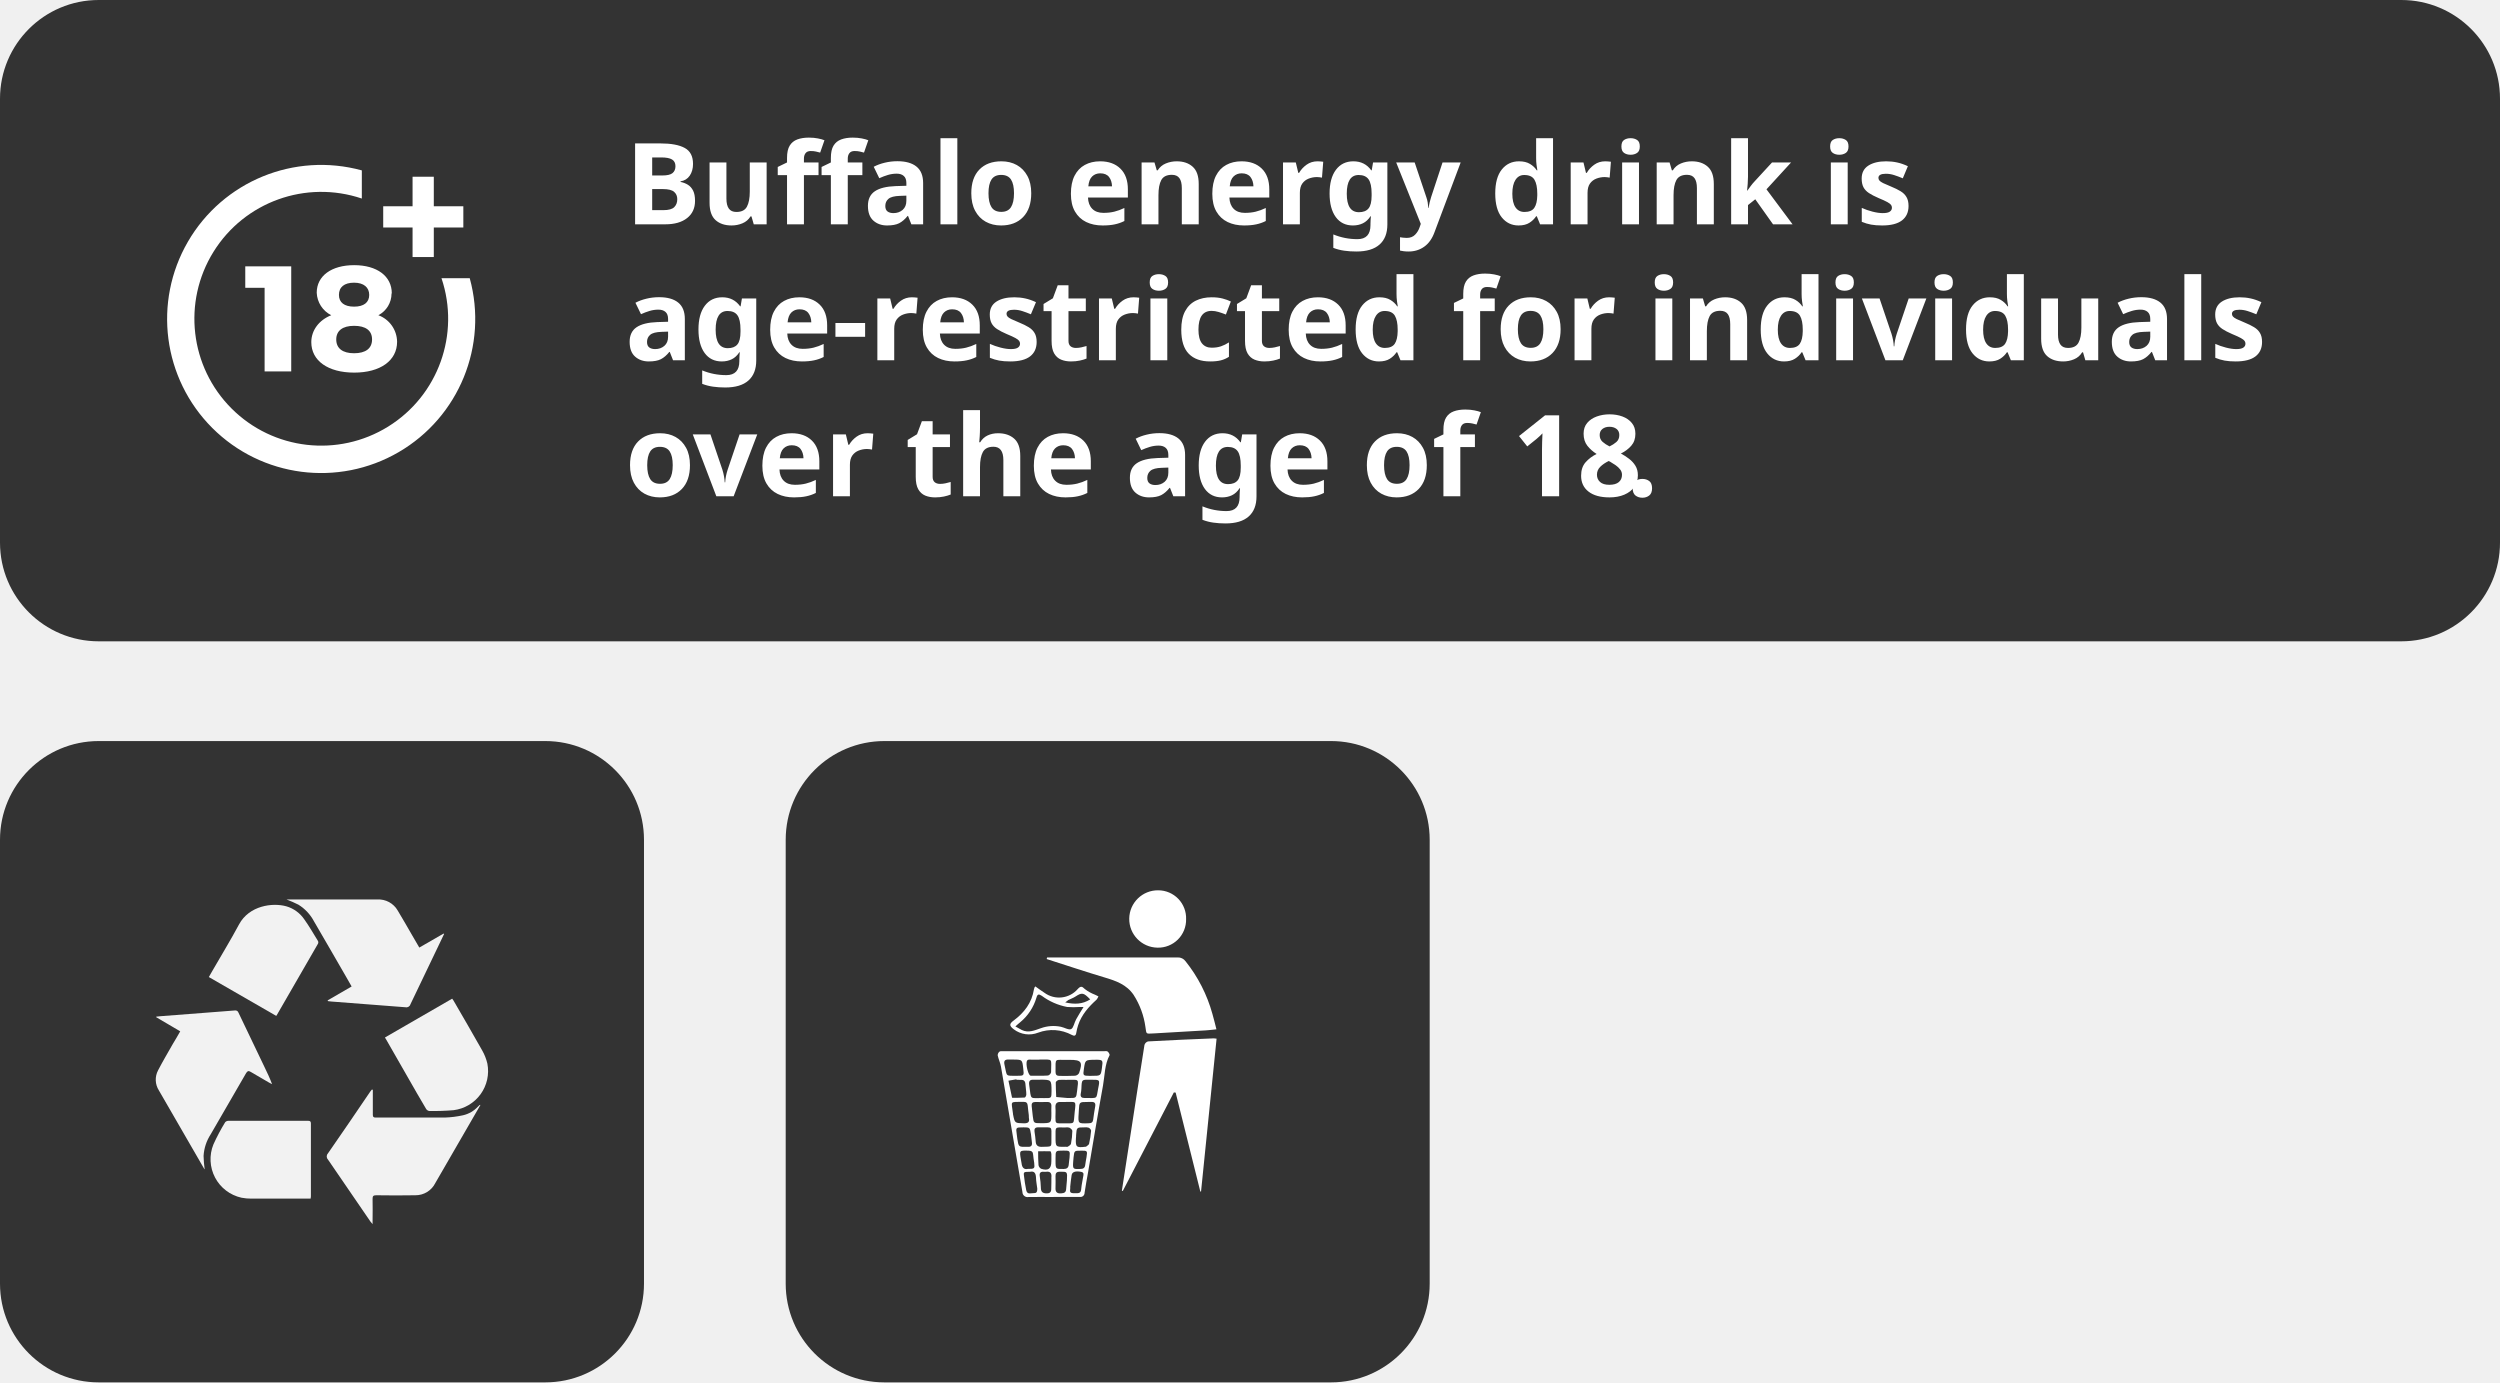
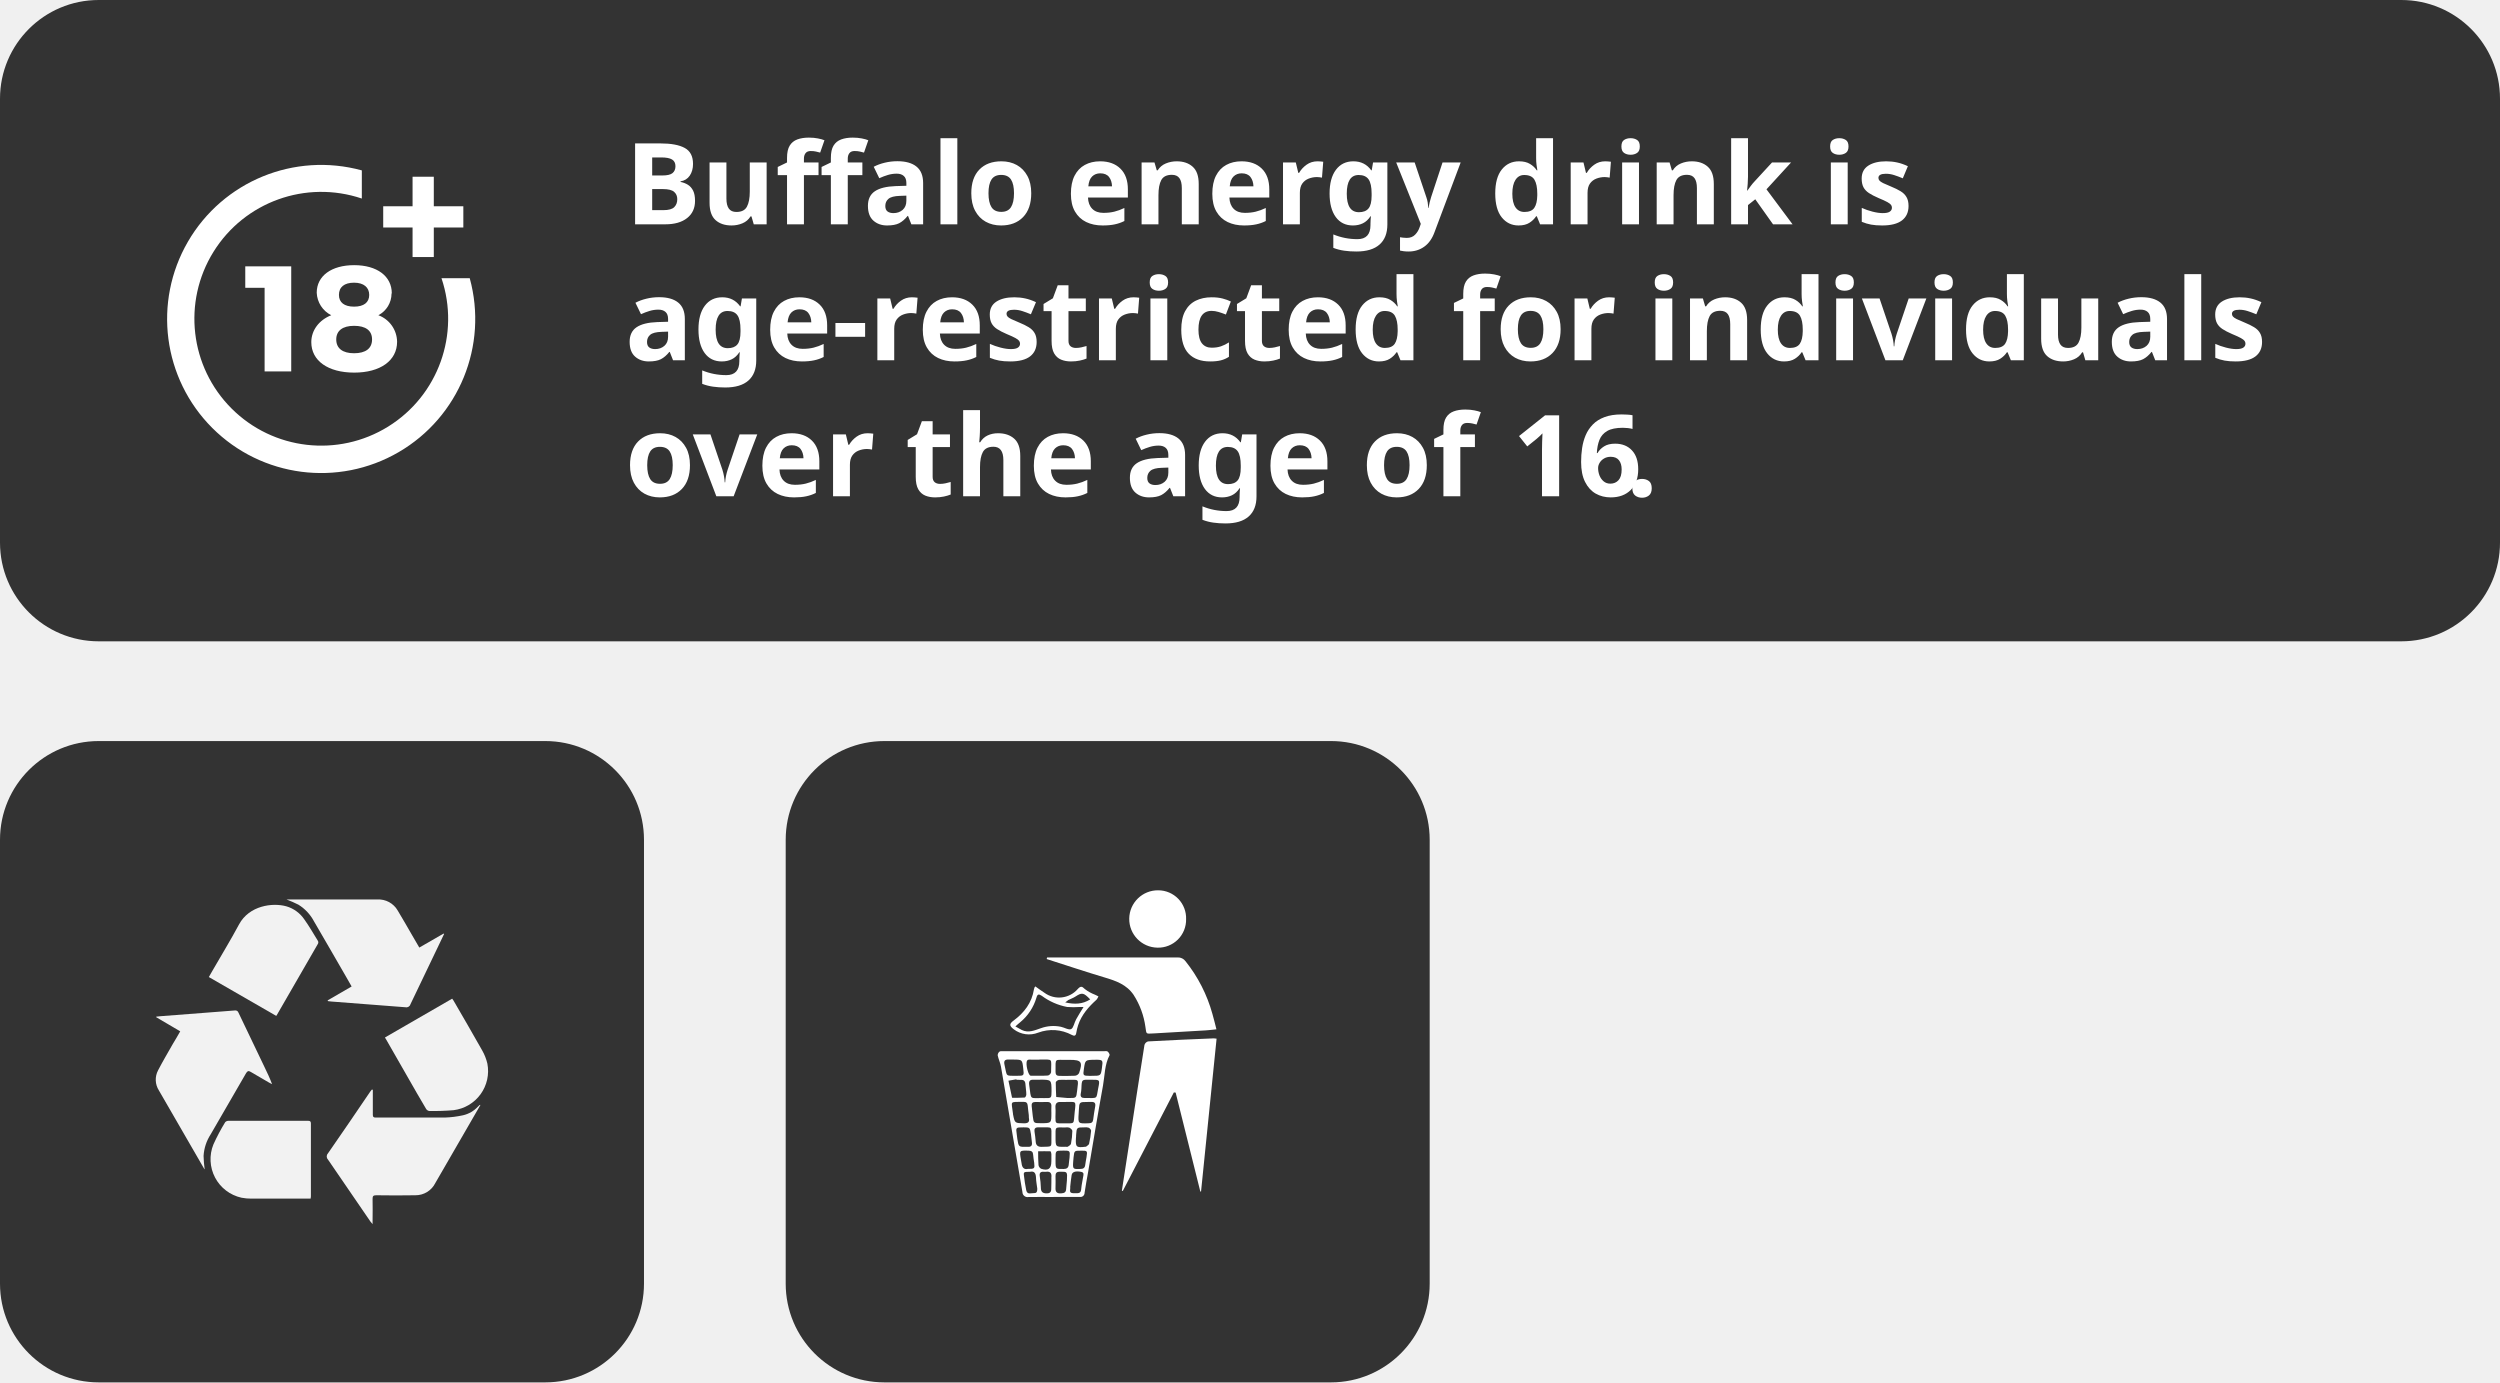
<svg xmlns="http://www.w3.org/2000/svg" viewBox="0 0 815.93 451.17">
  <defs>
    <style>.cls-1{fill:#333;}.cls-2,.cls-3{fill:#fff;}.cls-3{font-size:36.98px;font-family:Poppins-SemiBold, Poppins;font-weight:600;}.cls-4{fill:#f2f2f2;}</style>
  </defs>
  <g id="Layer_2" data-name="Layer 2">
    <g id="Layer_1-2" data-name="Layer 1">
      <rect class="cls-1" width="815.93" height="209.31" rx="32.22" />
      <rect class="cls-1" y="241.86" width="210.18" height="209.31" rx="32.22" />
      <rect class="cls-1" x="256.43" y="241.86" width="210.18" height="209.31" rx="32.22" />
      <path class="cls-2" d="M86.36,121.22V93.93H80.05v-7h15v34.29Z" />
      <path class="cls-2" d="M127.79,95.79a8,8,0,0,1-4.3,7.09,9.37,9.37,0,0,1,6.11,8.66c0,6.16-5.48,10.07-14,10.07s-14-3.86-14-9.93c0-3.91,2.55-7.24,6.51-8.8a8.6,8.6,0,0,1-4.74-7.34c0-5.48,4.79-9,12.22-9s12.28,3.57,12.28,9.2Zm-18.05,15c0,2.89,2.06,4.5,5.82,4.5s5.87-1.56,5.87-4.5-2.1-4.45-5.87-4.45-5.82,1.62-5.82,4.45Zm.88-14.53c0,2.45,1.76,3.82,4.94,3.82s4.94-1.37,4.94-3.82-1.76-4-4.94-4-4.94,1.42-4.94,4Z" />
      <path class="cls-2" d="M144.09,90.8a41.41,41.41,0,1,1-26-26V55.61A50.28,50.28,0,1,0,153.31,90.8Z" />
      <path class="cls-2" d="M141.58,67.32V57.68h-6.93v9.64h-9.58v6.93h9.58v9.64h6.93V74.25h9.64V67.32Z" />
      <text class="cls-3" transform="translate(203.95 73.21)">Buffalo energy drink is <tspan x="0" y="44.38">age-restricted for individuals </tspan>
        <tspan x="0" y="88.75">over the age of </tspan>
-         <tspan x="289.63" y="88.75">18</tspan>
-         <tspan x="326.8" y="88.75">.</tspan>
+         <tspan x="289.63" y="88.75">16</tspan>
+         <tspan x="326.69" y="88.75">.</tspan>
      </text>
      <path class="cls-4" d="M106.93,326.5l7.83-4.54c-.62-1.09-1.2-2.13-1.8-3.16-3.48-6-6.95-12.07-10.47-18.08a14.24,14.24,0,0,0-5.08-5.45,39.08,39.08,0,0,0-3.9-1.71h1c9.54,0,19.08,0,28.62,0a7.22,7.22,0,0,1,6.68,3.63c1.64,2.69,3.18,5.43,4.76,8.15.74,1.26,1.47,2.52,2.28,3.92l7.93-4.57.16.13c-.55,1.15-1.09,2.31-1.65,3.46q-4.68,9.75-9.35,19.52a1.35,1.35,0,0,1-1.58.94c-8.11-.65-16.22-1.26-24.34-1.88l-1-.12Z" />
      <path class="cls-4" d="M58.82,336.6,51,332l0-.2c.39,0,.77-.09,1.17-.12,8.14-.63,16.29-1.24,24.44-1.89a1.07,1.07,0,0,1,1.23.73q4.22,8.88,8.48,17.72c.88,1.82,1.75,3.64,2.48,5.6l-1-.52c-2-1.16-4-2.31-6-3.5-.67-.4-1-.31-1.45.37-3.86,6.69-7.77,13.36-11.61,20.06a14.47,14.47,0,0,0-2.3,7,39,39,0,0,0,.36,4.41,1.6,1.6,0,0,1-.19-.24q-7.38-12.76-14.75-25.53a6.51,6.51,0,0,1-.27-6.56c1.5-2.91,3.18-5.72,4.79-8.57C57.17,339.43,58,338.09,58.82,336.6Z" />
      <path class="cls-4" d="M121.68,355.66v1c0,2.39,0,4.77,0,7.16,0,.72.24.92.94.92,7.51,0,15,0,22.52,0a32.39,32.39,0,0,0,6-.75,9.52,9.52,0,0,0,4.88-2.85c.15-.16.32-.31.48-.46s.1,0,.31-.07c-.62,1.07-1.17,2.05-1.73,3-4.33,7.49-8.7,15-13,22.49a7.19,7.19,0,0,1-6.55,4c-4.23.07-8.46.07-12.69,0-.94,0-1.27.21-1.24,1.21.07,2.32,0,4.64,0,7v1.21c-.36-.42-.55-.61-.69-.82-4.63-6.77-9.25-13.56-13.91-20.31a1.42,1.42,0,0,1,0-1.91q7-10.09,13.85-20.23c.15-.22.34-.42.5-.63Z" />
      <path class="cls-4" d="M90.16,331.56l-22-12.68c.43-.76.83-1.47,1.24-2.17,2.88-5,5.88-9.9,8.61-15,3.3-6.14,10.9-7.19,15.46-5.91a10.68,10.68,0,0,1,5.84,4.25c1.62,2.26,3,4.7,4.48,7.08a1,1,0,0,1,0,.86q-6.67,11.63-13.4,23.22A3.64,3.64,0,0,1,90.16,331.56Z" />
      <path class="cls-4" d="M125.65,338.6l21.92-12.66a6.45,6.45,0,0,1,.41.56c3.14,5.42,6.3,10.83,9.37,16.29a16.1,16.1,0,0,1,1.71,4.32,12.86,12.86,0,0,1-11,15.22,76.19,76.19,0,0,1-8,.26,1.44,1.44,0,0,1-1-.69c-2-3.4-4-6.82-5.93-10.24L126,339.21C125.87,339.05,125.79,338.88,125.65,338.6Z" />
      <path class="cls-4" d="M101.38,391.2h-1.13c-6.07,0-12.14,0-18.21,0a16.49,16.49,0,0,1-3.22-.3,12.86,12.86,0,0,1-9.16-17.41,65.79,65.79,0,0,1,3.83-7.23,1.46,1.46,0,0,1,1.11-.46c4.61,0,9.22,0,13.83,0,4,0,8.07,0,12.11,0,.7,0,.93.19.93.91,0,7.92,0,15.83,0,23.75A7.13,7.13,0,0,1,101.38,391.2Z" />
      <path class="cls-2" d="M366.15,388.58q1.44-9.34,2.89-18.71c1.48-9.61,2.95-19.23,4.48-28.83a1.73,1.73,0,0,1,1.16-1.15c7.16-.4,14.33-.71,21.49-1a6.44,6.44,0,0,1,.89.1q-2.54,25-5.07,49.86l-.23.06q-4-16.15-8.06-32.32l-.59-.05-16.67,32.18Z" />
      <path class="cls-2" d="M341.74,312.48h10c10.88,0,21.76,0,32.64,0a3,3,0,0,1,2.55,1.25,47.94,47.94,0,0,1,8.76,17.16c.48,1.61.85,3.25,1.32,5.05-1.3.13-2.34.28-3.38.34q-8.55.5-17.11,1c-2.72.14-2.3.27-2.69-2.15a25.78,25.78,0,0,0-3.81-10.36c-2.29-3.44-5.81-4.65-9.53-5.76-6.33-1.89-12.59-4-18.88-6Z" />
      <path class="cls-2" d="M343.81,390.67c-2.71,0-5.42-.05-8.12,0a1.66,1.66,0,0,1-2-1.63c-1-5.84-2-11.67-3-17.5-1.33-7.81-2.66-15.62-4-23.42-.22-1.24-.8-2.42-1.07-3.66a1.56,1.56,0,0,1,.58-1.24c.3-.22.87-.13,1.32-.13h32.65c.45,0,1-.12,1.32.09s.77,1,.65,1.2c-1.66,3.11-1.55,6.6-2.15,9.91-1.73,9.47-3.28,19-4.9,28.46-.38,2.18-.8,4.34-1.11,6.53a1.35,1.35,0,0,1-1.58,1.36c-2.86,0-5.72,0-8.58,0Zm4.05-31c-.5,0-1,0-1.5,0-1.42-.14-2,.45-1.89,1.89.09,1,0,2,0,3,0,2.07,0,2.1,2.09,2.07,4.65-.05,3.69.58,4.19-3.69C351.21,359.05,351.23,359.71,347.86,359.64Zm.41-7.22a20.26,20.26,0,0,0-2.7,0c-.37.06-1,.53-1,.82,0,1.59.08,3.17.15,4.76l3.66.33c.2,0,.4,0,.6,0,2.27,0,2.28,0,2.55-2.27C352.06,351.78,352.27,352.47,348.27,352.42Zm-5.13,10.77c0-.65-.05-1.3,0-1.95.11-1.15-.33-1.67-1.52-1.61s-2.5,0-3.75,0c-.91,0-1.26.44-1.16,1.33.13,1.09.22,2.19.36,3.28.29,2.31.29,2.31,2.63,2.31C343.15,366.58,343.15,366.58,343.14,363.19Zm-3.63-10.82c-.7,0-1.4,0-2.1,0-1.25-.09-1.7.39-1.51,1.68.78,5.25-.19,4.2,5,4.31,2.28.05,2.28,0,2.29-2.3C343.16,352.4,343.16,352.4,339.51,352.37Zm-.48-6.55c-.75,0-1.51,0-2.25,0s-1.61-.31-1.73.88c-.15,1.48.63,4.17,1.29,4.35a1.54,1.54,0,0,0,.3,0c1.8,0,3.61.06,5.41-.06a1.53,1.53,0,0,0,1-1.07c0-4.76.75-4.07-3.61-4.15Zm9.56.06c-4.57.12-4.06-.88-4.09,3.83,0,.05,0,.1,0,.15,0,.88.42,1.26,1.29,1.25,1.69,0,3.39.05,5.08-.05a1.74,1.74,0,0,0,1.31-.87c1.26-3.61.74-4.32-3-4.31ZM355,359.65c-2.75,0-2.75,0-2.89,2.65l-.06,1.05c-.22,3.41-.22,3.39,3.32,3.25.85,0,1.3-.33,1.41-1.18.19-1.44.4-2.88.66-4.3.19-1.06-.18-1.52-1.24-1.48C355.8,359.66,355.4,359.65,355,359.65Zm-19.23,4.29h0c-.12-1-.26-2-.34-3s-.46-1.34-1.41-1.33c-4.68.09-3.92-.49-3.41,3.86a.77.77,0,0,0,0,.15c.58,3,.59,2.92,3.63,3,1.36,0,1.83-.47,1.56-1.77A6.54,6.54,0,0,1,335.77,363.94Zm8.73,7.13c0,3.27,0,3.28,3.24,3.2.25,0,.56.08.74,0,.4-.28,1-.61,1.06-1a24.39,24.39,0,0,0,.44-4.17c0-.37-.57-.86-1-1.08a3.25,3.25,0,0,0-1.33-.05C344.1,367.92,344.53,367.68,344.5,371.07Zm11.57-18.68c-3.06,0-3-.26-3.13,2.87a10.08,10.08,0,0,1-.21,1.64c-.2,1.07.26,1.47,1.29,1.46,4.52,0,3.68.44,4.41-3.21C359,352.37,359,352.38,356.07,352.39Zm-12.92,18.82c0-3.71.44-3.25-3.28-3.28h-1.05c-1,0-1.32.48-1.18,1.42s.32,2.18.39,3.28.65,1.7,1.92,1.67C343.66,374.2,343.09,374.52,343.15,371.21ZM331.72,352.4l0-.15-2.59.46,1.17,5.53s.09.05.14.05c1.34,0,2.69,0,4-.08.21,0,.53-.69.52-1,0-1.09-.22-2.19-.28-3.28s-.52-1.57-1.6-1.49C332.62,352.42,332.17,352.4,331.72,352.4Zm-1-6.59c-.5,0-1,0-1.5,0-1.34-.1-1.66.53-1.37,1.74.9,3.89.12,3.55,4,3.56,2.4,0,2.4,0,2.1-2.44C333.63,345.83,333.63,345.83,330.71,345.81Zm25.66,5.31c2.89,0,2.89,0,3.26-2.58s.39-2.71-2.39-2.66c-3.07.05-3.07.05-3.5,3-.32,2.17-.28,2.22,1.88,2.25Zm-2.46,16.82c-2.53,0-2.53,0-2.71,2.55,0,.29,0,.59-.05.89-.18,3,.1,3.26,3.13,2.88.05,0,.12,0,.15,0,.34-.3.88-.57,1-.93a31.11,31.11,0,0,0,.67-4.29c0-.34-.46-.86-.83-1A3.27,3.27,0,0,0,353.91,367.94Zm-20,0c-2.41,0-2.41,0-2.06,2.44.07.45.1.9.17,1.34.42,2.62.42,2.62,3.12,2.57h.3c1,.07,1.49-.36,1.34-1.42-.13-.89-.18-1.79-.31-2.68C336.12,367.93,336.11,367.94,333.88,367.93Zm13,7.59c-2.42,0-2.42,0-2.42,2.49v.9c0,2.65.05,2.66,2.66,2.6,1.06,0,1.57-.42,1.65-1.47.05-.74.19-1.48.26-2.23C349.26,375.52,349.26,375.52,346.92,375.52Zm-3.78,3.07h0c0-.65,0-1.3,0-1.94,0-.32-.19-.9-.32-.91-1.32-.06-2.65,0-4,0,0,1.51,0,3,.12,4.5a1.65,1.65,0,0,0,.86,1.2c2.28.77,3.33,0,3.33-2.36Zm-6.92,3.84c-2,0-2.17.06-2.05,1.13.19,1.63.42,3.27.76,4.88s1.67.89,2.61.94,1-.73,1-1.46c-.13-1.19-.4-2.38-.42-3.57C338.06,382.9,337.58,382.14,336.22,382.43Zm13.06,4.94c.17.78-.63,2,1,2.05,2.19.07,2.49,0,2.63-1.67.11-1.24.42-2.45.6-3.69.1-.65.42-1.41-.69-1.62-1.78-.33-2.91,0-3.07,1.09C349.53,384.81,349.42,386.11,349.28,387.37Zm-13.82-5.88c2.21,0,2.29-.08,2.07-2-.1-.89-.31-1.78-.35-2.67s-.5-1.26-1.42-1.28c-3.09-.09-3.09-.12-2.55,3,.07.4.17.79.21,1.18C333.56,381,334.18,381.8,335.46,381.49Zm12.75,3.77c.16-2.93.16-2.88-2.32-2.85-1.06,0-1.42.44-1.4,1.44,0,1.24.07,2.5,0,3.74-.1,1.45.49,2,1.91,1.87,1-.06,1.49-.37,1.56-1.37S348.12,386.2,348.21,385.26Zm4.56-9.72c-2.13,0-2.14,0-2.38,2.09-.06.49-.1,1-.13,1.49-.17,2.43-.08,2.5,2.39,2.38.88,0,1.42-.33,1.53-1.27s.28-1.68.42-2.52C354.93,375.54,354.93,375.54,352.77,375.54Zm-9.63,10.4a15.14,15.14,0,0,1,0-1.65c.17-1.39-.34-2.08-1.82-1.86a2.33,2.33,0,0,1-.59,0c-1.11-.11-1.56.32-1.38,1.47a28.92,28.92,0,0,1,.36,3.72c0,1.42.64,1.87,2,1.85s1.42-.89,1.4-1.89C343.13,387,343.14,386.49,343.14,385.94Z" />
      <path class="cls-2" d="M387.11,300a9.11,9.11,0,0,1-9.35,9.29,9.36,9.36,0,1,1,.3-18.72A9.11,9.11,0,0,1,387.11,300Z" />
      <path class="cls-2" d="M337.9,321.93c1,.73,2,1.45,3,2.1a8.07,8.07,0,0,0,10.83-1.22c.92-1,1.37-1,2.35,0a12.91,12.91,0,0,0,3.31,1.84c.36.19.74.36,1.11.54a3.89,3.89,0,0,1-.63,1.09c-2.6,2.34-4.87,4.91-6,8.32a16.17,16.17,0,0,0-.6,2.47c-.14,1-.63,1.15-1.44.71a13.32,13.32,0,0,0-11-.75,8.19,8.19,0,0,1-8-1.12c-1.48-1.14-1.46-1.76,0-2.84,3.46-2.57,5.93-5.79,6.62-10.17a2.67,2.67,0,0,1,.16-.57A2.89,2.89,0,0,1,337.9,321.93ZM331.39,335c.9.5,1.49.86,2.1,1.16,2.19,1.07,4.23.09,6.24-.59a12,12,0,0,1,6.51-.46c1.16.24,2.61,1.16,3.38.74s1-2.12,1.62-3.2c.7-1.3,1.51-2.53,2.4-4h-1.2a28.72,28.72,0,0,1-4.15,0A20.2,20.2,0,0,1,340,325c-1-.66-1.42-.57-1.75.66a16.36,16.36,0,0,1-5.32,8C332.48,334,332.09,334.38,331.39,335Zm24.43-8.82c-2.22-2.28-2.68-2.32-4.88-.9-.7.45-1.52.72-2.28,1.11a9.42,9.42,0,0,0-1,.77C350.7,327.83,353.26,327.79,355.82,326.17Z" />
    </g>
  </g>
</svg>
